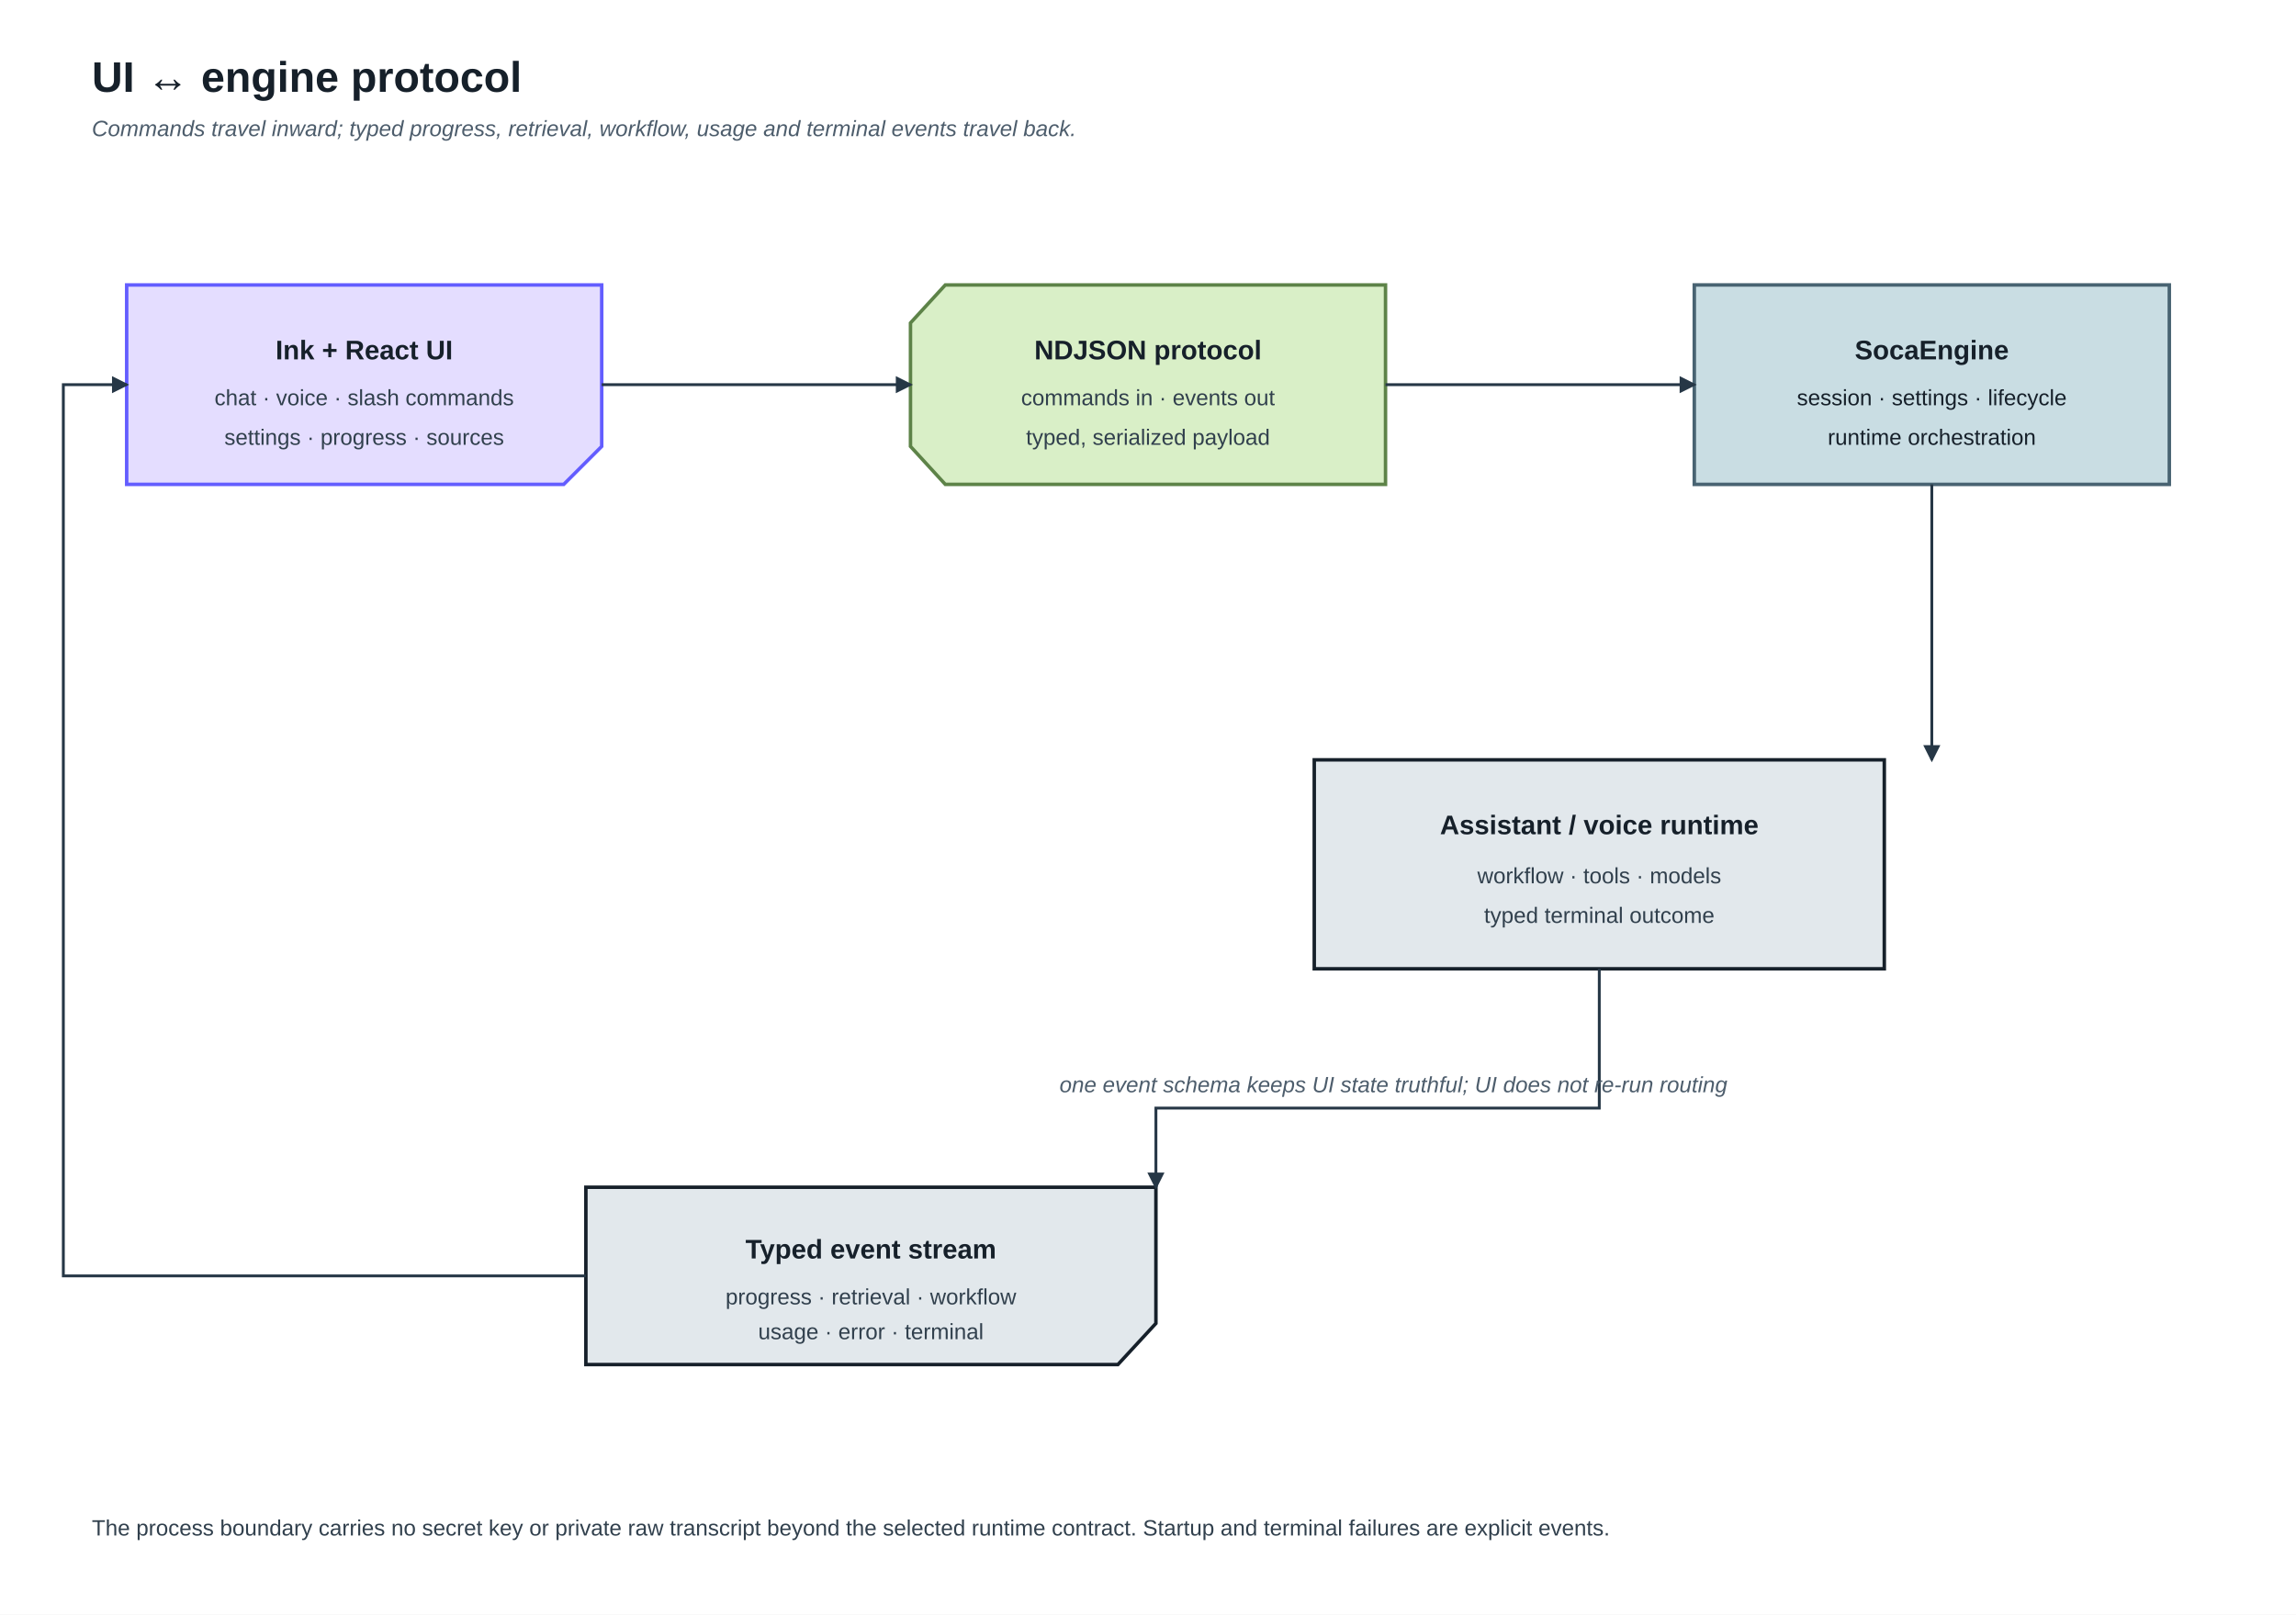
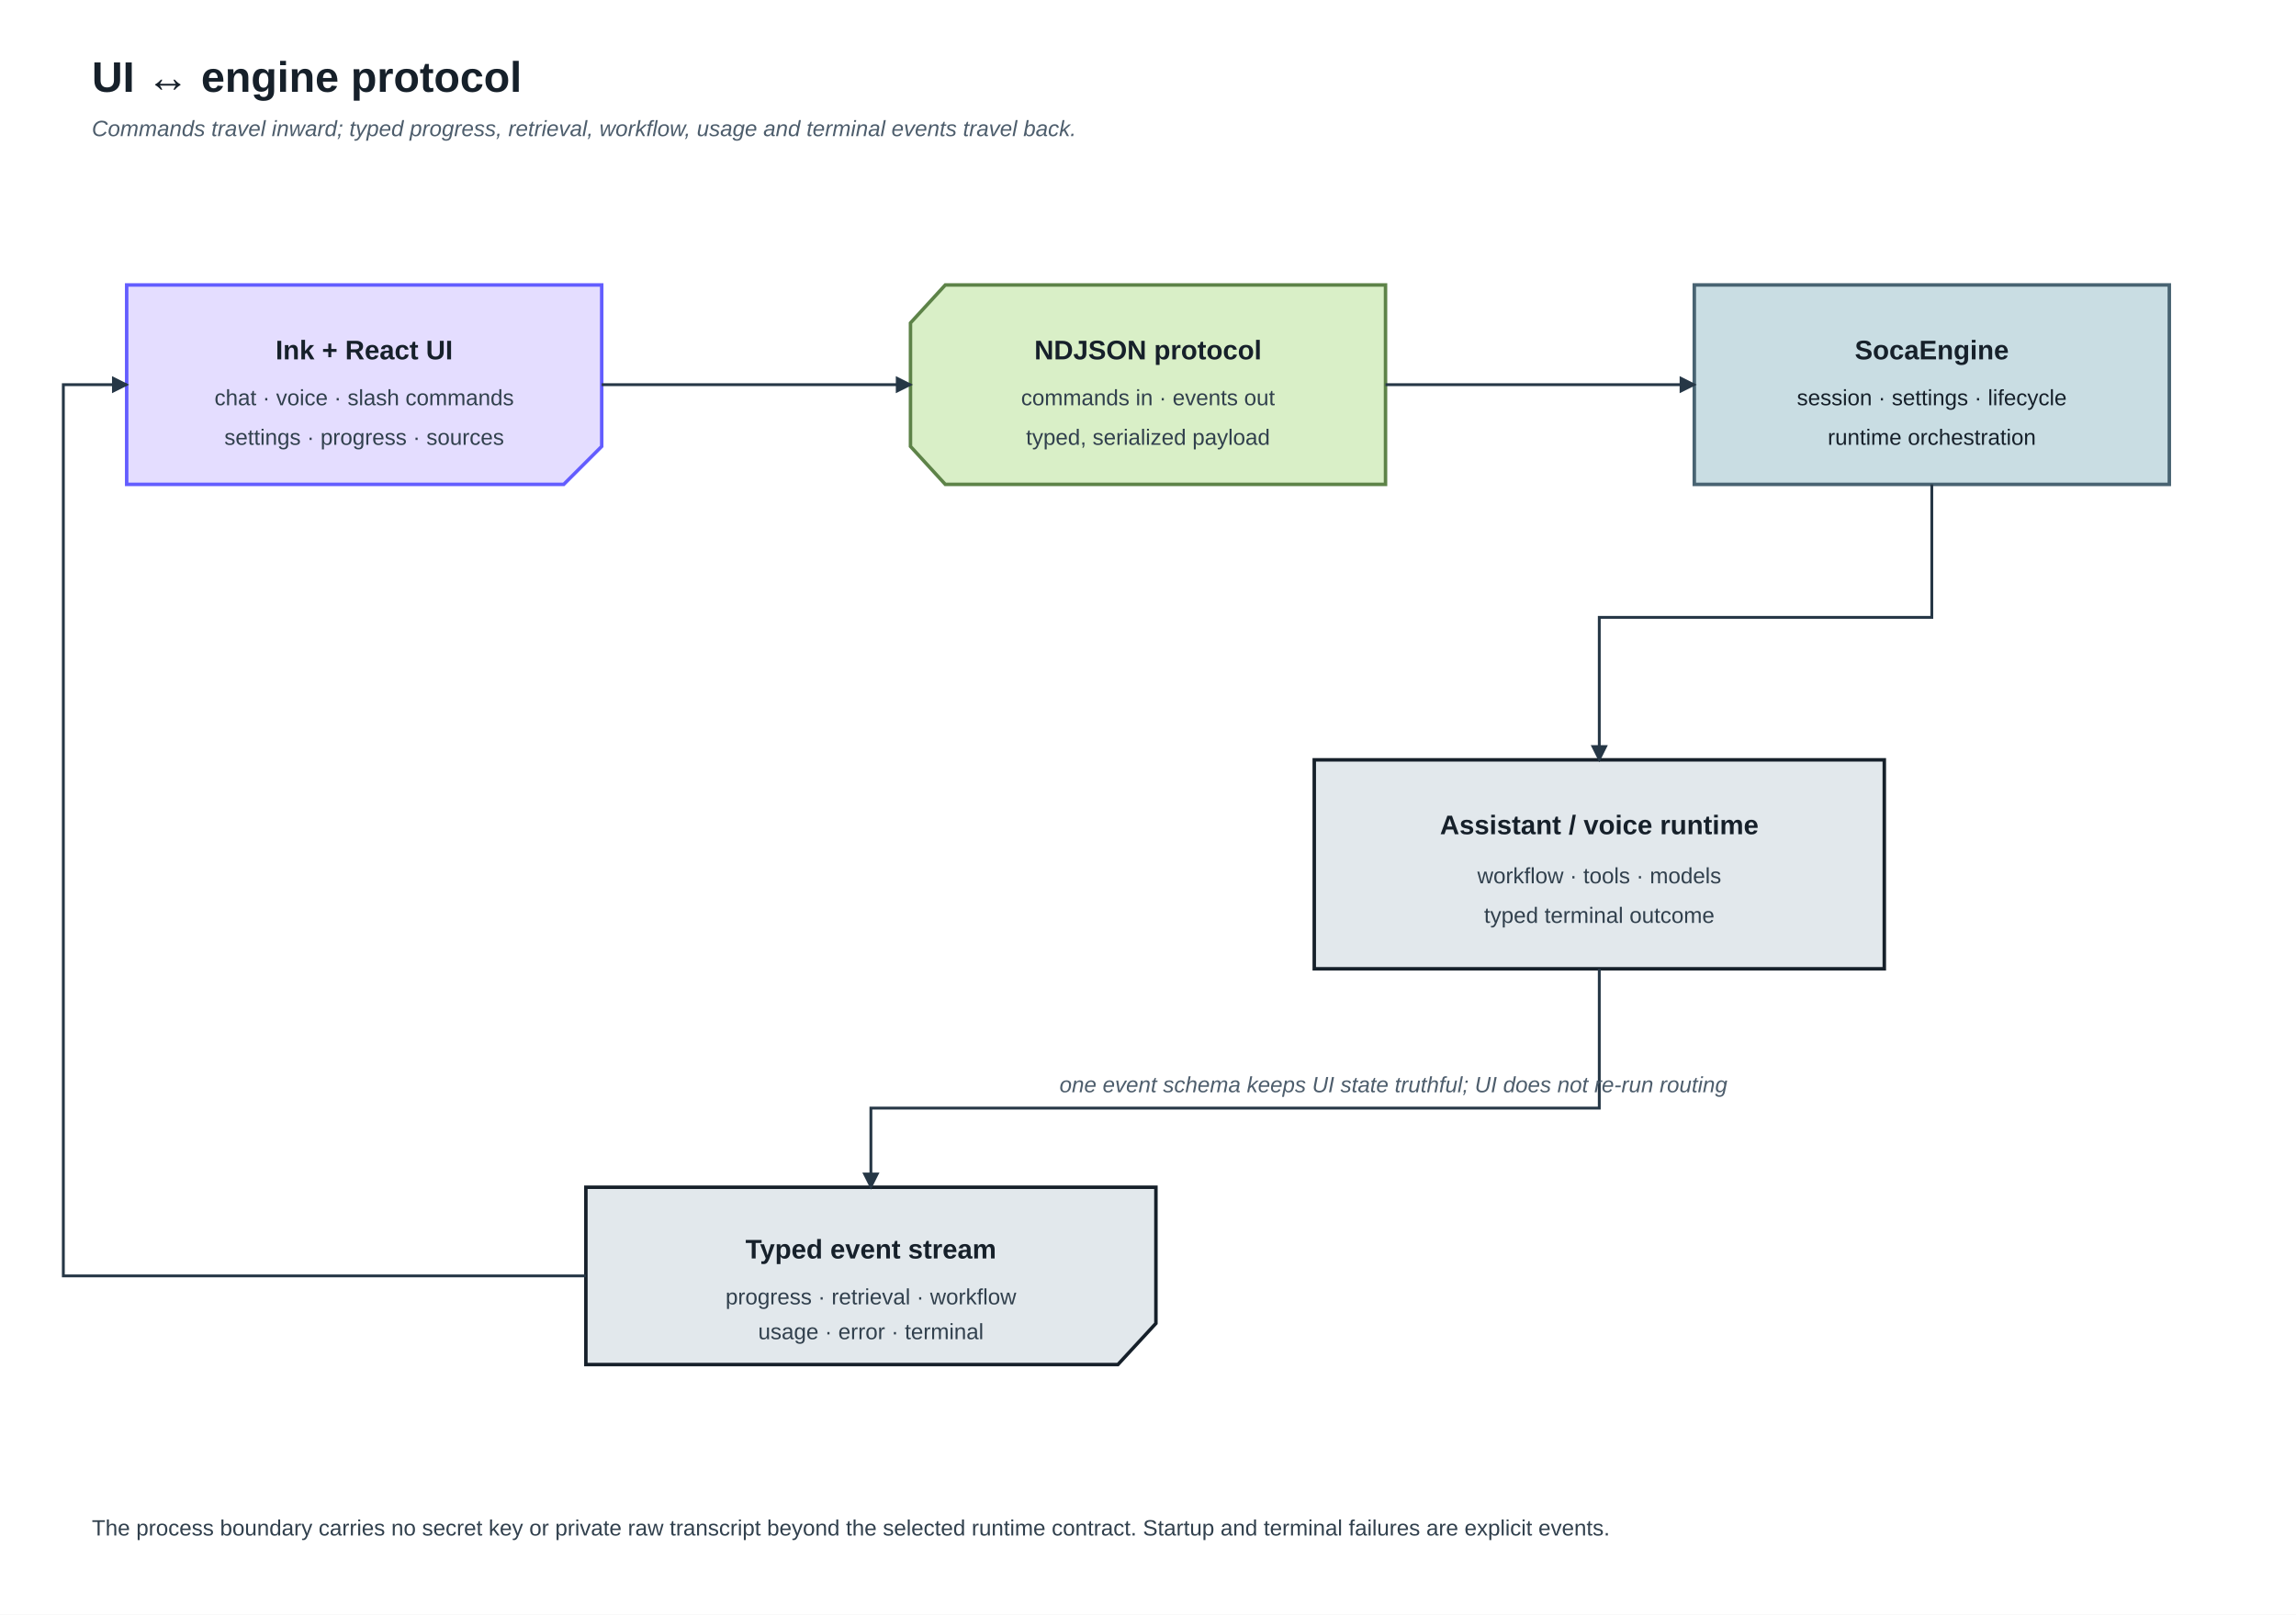
<svg xmlns="http://www.w3.org/2000/svg" width="1450" height="1020" viewBox="0 0 1450 1020" role="img" aria-labelledby="title desc">
  <defs>
    <marker id="arrow" viewBox="0 0 7 7" refX="6" refY="3.5" markerWidth="6" markerHeight="6" orient="auto">
      <path d="M0 0L7 3.5L0 7z" fill="#263746" />
    </marker>
    <style>
      rect{rx:0;ry:0}.bg{fill:#fff}.box{fill:#e2e8ec;stroke:#16202a;stroke-width:2.2}.data{fill:#d9efc7;stroke:#5d8348;stroke-width:2.2}.local{fill:#c9dde3;stroke:#486372;stroke-width:2.2}.decision{fill:#efc36f;stroke:#a16f2b;stroke-width:2.2}.document{fill:#e2e8ec;stroke:#16202a;stroke-width:2.2}.display{fill:#e4ddff;stroke:#635dff;stroke-width:2.2}.title{font:700 27px Arial,sans-serif;fill:#16202a}.label{font:700 17px Arial,sans-serif;fill:#16202a}.small{font:14px Arial,sans-serif;fill:#31404d}.light{fill:#16202a}.edge{stroke:#263746;stroke-width:1.8;fill:none;marker-end:url(#arrow)}.caption{font:italic 14px Arial,sans-serif;fill:#4d5d6c}
    </style>
  </defs>
  <rect class="bg" width="1450" height="1020" />
  <text class="title" x="58" y="58">UI ↔ engine protocol</text>
  <text class="caption" x="58" y="86">Commands travel inward; typed progress, retrieval, workflow, usage and terminal events travel back.</text>
  <g transform="translate(80,180)">
    <path class="display" d="M0 0H300V102L276 126H0Z" />
    <text class="label" x="150" y="47" text-anchor="middle">Ink + React UI</text>
    <text class="small" x="150" y="76" text-anchor="middle">chat · voice · slash commands</text>
    <text class="small" x="150" y="101" text-anchor="middle">settings · progress · sources</text>
  </g>
  <g transform="translate(575,180)">
    <path class="data" d="M22 0H300V126H22L0 102V24Z" />
    <text class="label" x="150" y="47" text-anchor="middle">NDJSON protocol</text>
    <text class="small" x="150" y="76" text-anchor="middle">commands in · events out</text>
    <text class="small" x="150" y="101" text-anchor="middle">typed, serialized payload</text>
  </g>
  <g transform="translate(1070,180)">
    <rect class="local" width="300" height="126" />
    <text class="label light" x="150" y="47" text-anchor="middle">SocaEngine</text>
    <text class="small light" x="150" y="76" text-anchor="middle">session · settings · lifecycle</text>
    <text class="small light" x="150" y="101" text-anchor="middle">runtime orchestration</text>
  </g>
  <g transform="translate(830,480)">
    <rect class="box" width="360" height="132" />
    <text class="label" x="180" y="47" text-anchor="middle">Assistant / voice runtime</text>
    <text class="small" x="180" y="78" text-anchor="middle">workflow · tools · models</text>
    <text class="small" x="180" y="103" text-anchor="middle">typed terminal outcome</text>
  </g>
  <g transform="translate(370,750)">
    <path class="document" d="M0 0H360V86L336 112H0Z" />
    <text class="label" x="180" y="45" text-anchor="middle">Typed event stream</text>
    <text class="small" x="180" y="74" text-anchor="middle">progress · retrieval · workflow</text>
    <text class="small" x="180" y="96" text-anchor="middle">usage · error · terminal</text>
  </g>
  <path class="edge" d="M380 243H575" />
  <path class="edge" d="M875 243H1070" />
-   <path class="edge" d="M1220 306V480" />
-   <path class="edge" d="M1010 612V700H730V750" />
+   <path class="edge" d="M1220 306V390H1010V480" />
+   <path class="edge" d="M1010 612V700H550V750" />
  <path class="edge" d="M370 806H40V243H80" />
  <text class="caption" x="880" y="690" text-anchor="middle">one event schema keeps UI state truthful; UI does not re-run routing</text>
  <text class="small" x="58" y="970">The process boundary carries no secret key or private raw transcript beyond the selected runtime contract. Startup and terminal failures are explicit events.</text>
</svg>
